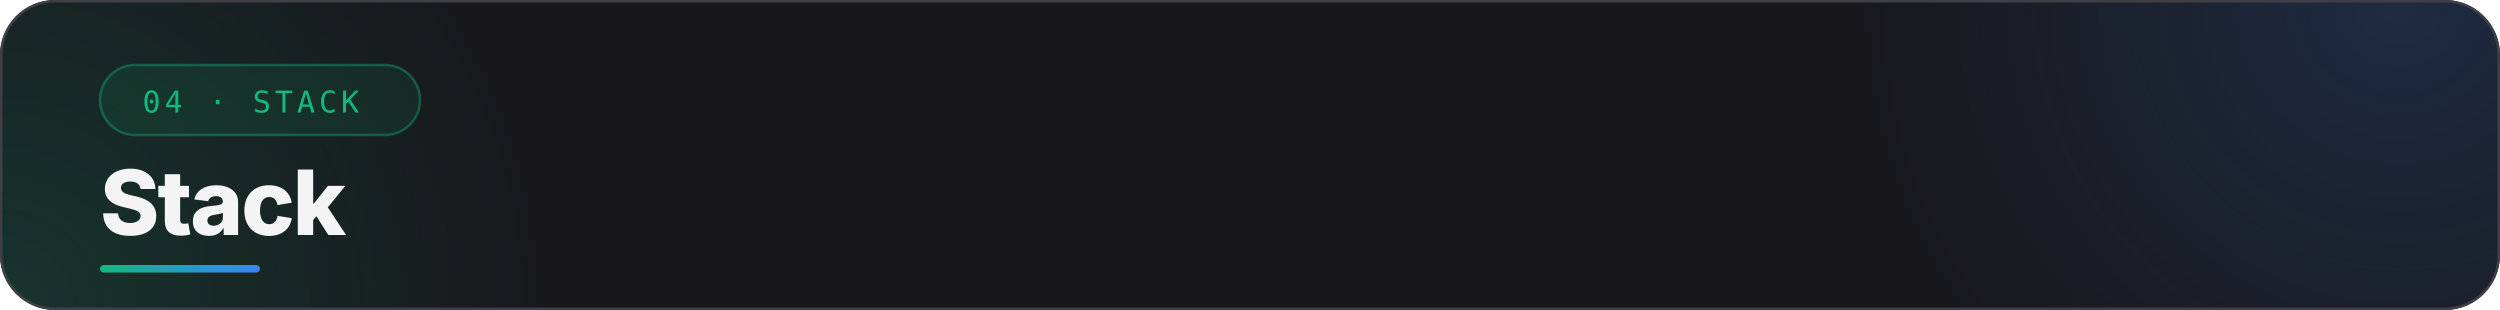
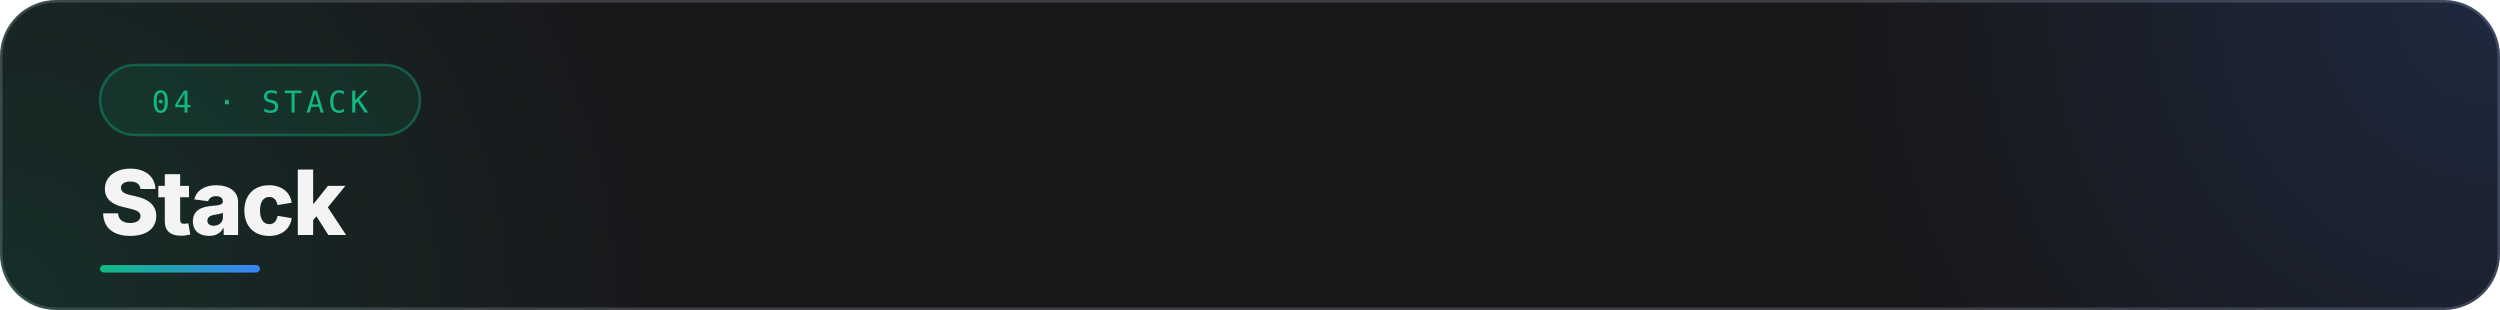
<svg xmlns="http://www.w3.org/2000/svg" width="1000" height="124" viewBox="0 0 1000 124" role="img" aria-label="04 · STACK: Stack">
  <defs>
-     <radialGradient id="ga">
-       <stop offset="0" stop-color="#10b981" stop-opacity="0.18" />
-       <stop offset="1" stop-color="#10b981" stop-opacity="0" />
-     </radialGradient>
-     <radialGradient id="gb">
-       <stop offset="0" stop-color="#3b82f6" stop-opacity="0.18" />
-       <stop offset="1" stop-color="#3b82f6" stop-opacity="0" />
-     </radialGradient>
-     <clipPath id="c">
-       <rect width="1000" height="124" rx="22" />
-     </clipPath>
    <linearGradient id="g" x1="0" y1="0" x2="1" y2="0">
      <stop offset="0" stop-color="#10b981" />
      <stop offset="1" stop-color="#3b82f6" />
    </linearGradient>
+     <radialGradient id="h1" gradientUnits="userSpaceOnUse" cx="1000" cy="0" r="260">
+       <stop offset="0" stop-color="#3b82f6" stop-opacity="0.16" />
+       <stop offset="1" stop-color="#3b82f6" stop-opacity="0" />
+     </radialGradient>
+     <radialGradient id="h2" gradientUnits="userSpaceOnUse" cx="0" cy="124" r="260">
+       <stop offset="0" stop-color="#10b981" stop-opacity="0.14" />
+       <stop offset="1" stop-color="#10b981" stop-opacity="0" />
+     </radialGradient>
+     <clipPath id="k">
+       <rect width="1000" height="124" rx="22" />
+     </clipPath>
  </defs>
-   <g clip-path="url(#c)">
-     <rect width="1000" height="124" fill="#18181b" />
-     <circle cx="960" cy="0" r="220" fill="url(#gb)" />
-     <circle cx="0" cy="124" r="220" fill="url(#ga)" />
+   <rect x="0.5" y="0.5" width="999" height="123" rx="22" fill="#18181b" stroke="#3f3f46" />
+   <g clip-path="url(#k)">
+     <rect width="1000" height="124" fill="url(#h1)" />
+     <rect width="1000" height="124" fill="url(#h2)" />
  </g>
-   <rect x=".5" y=".5" width="999" height="123" rx="21.5" fill="none" stroke="#3f3f46" />
-   <rect x="40" y="26" width="128.0" height="28" rx="14" fill="#10b981" fill-opacity="0.10" stroke="#10b981" stroke-opacity="0.38" />
-   <text x="57" y="45" font-family="ui-monospace,'SFMono-Regular',Menlo,Consolas,monospace" font-size="12" letter-spacing="1.6" fill="#10b981">04 · STACK</text>
+   <rect x="40" y="26" width="128" height="28" rx="14" fill="#10b981" fill-opacity="0.10" stroke="#10b981" stroke-opacity="0.38" />
+   <text x="104" y="45" text-anchor="middle" font-family="ui-monospace,'SFMono-Regular',Menlo,Consolas,monospace" font-size="12" letter-spacing="1.6" fill="#10b981">04 · STACK</text>
  <text x="40" y="94" font-family="Inter,'Segoe UI',-apple-system,Helvetica,Arial,sans-serif" font-size="36" font-weight="800" letter-spacing="-0.8" fill="#f4f4f5">Stack</text>
  <rect x="40" y="106" width="64" height="3" rx="1.5" fill="url(#g)" />
</svg>
